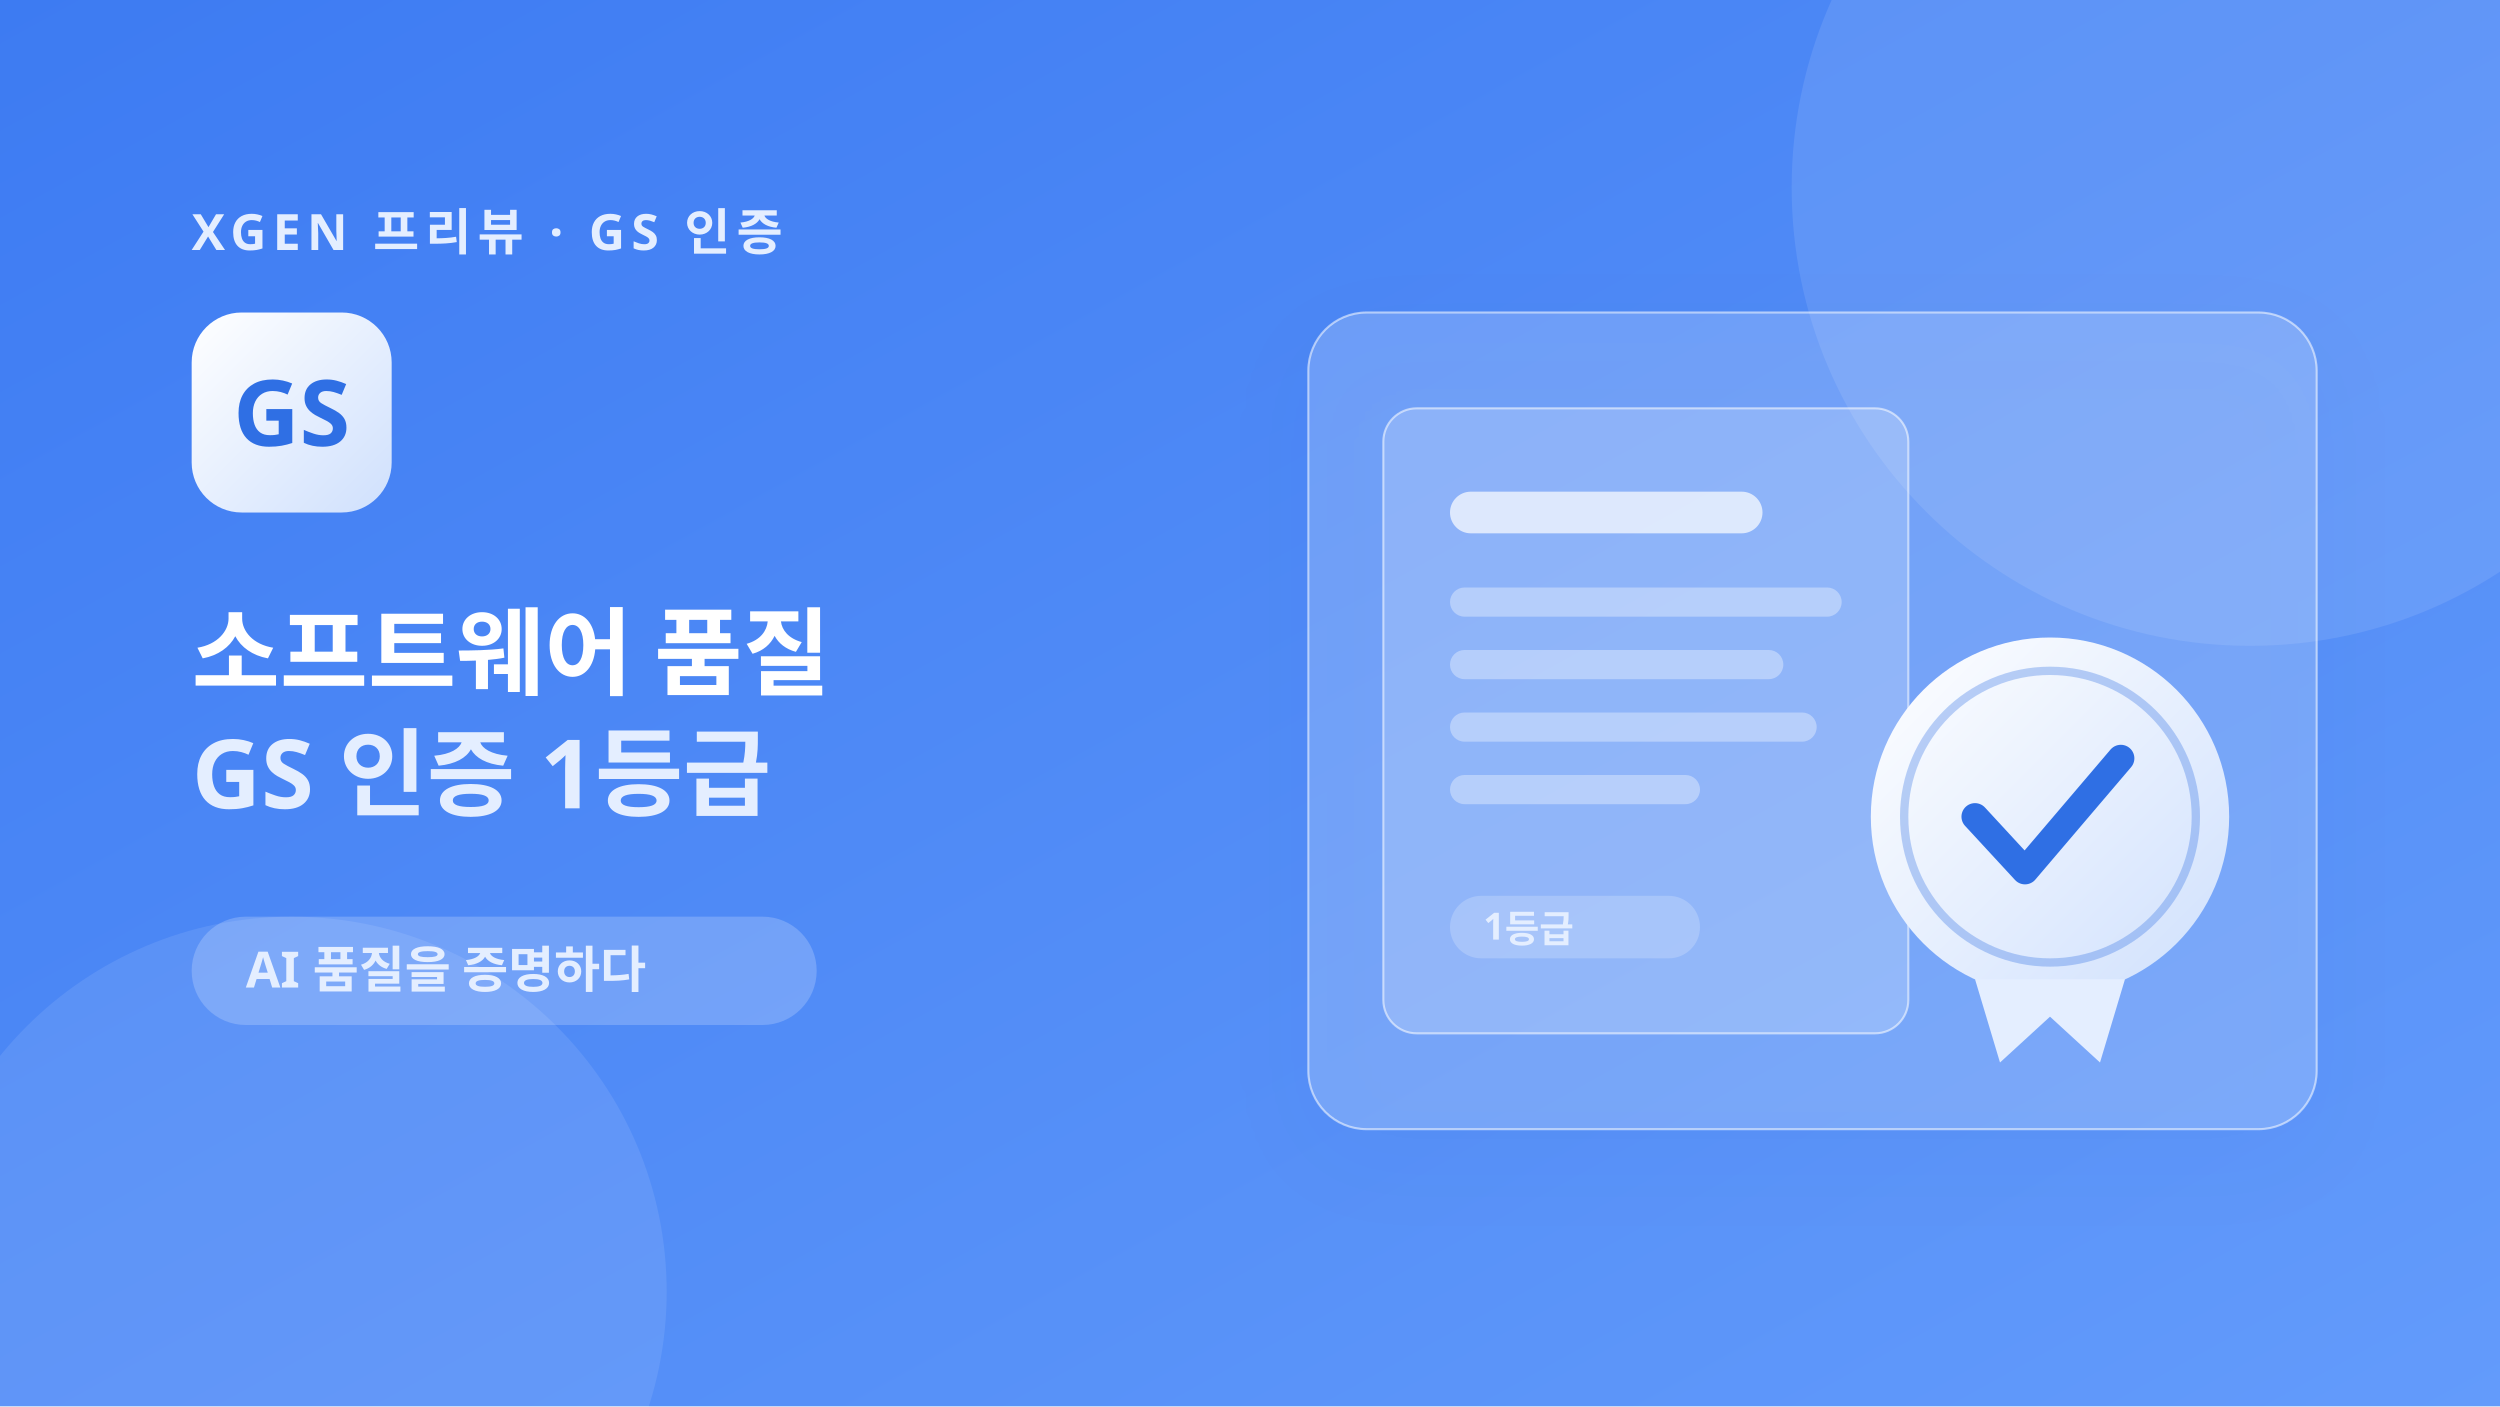
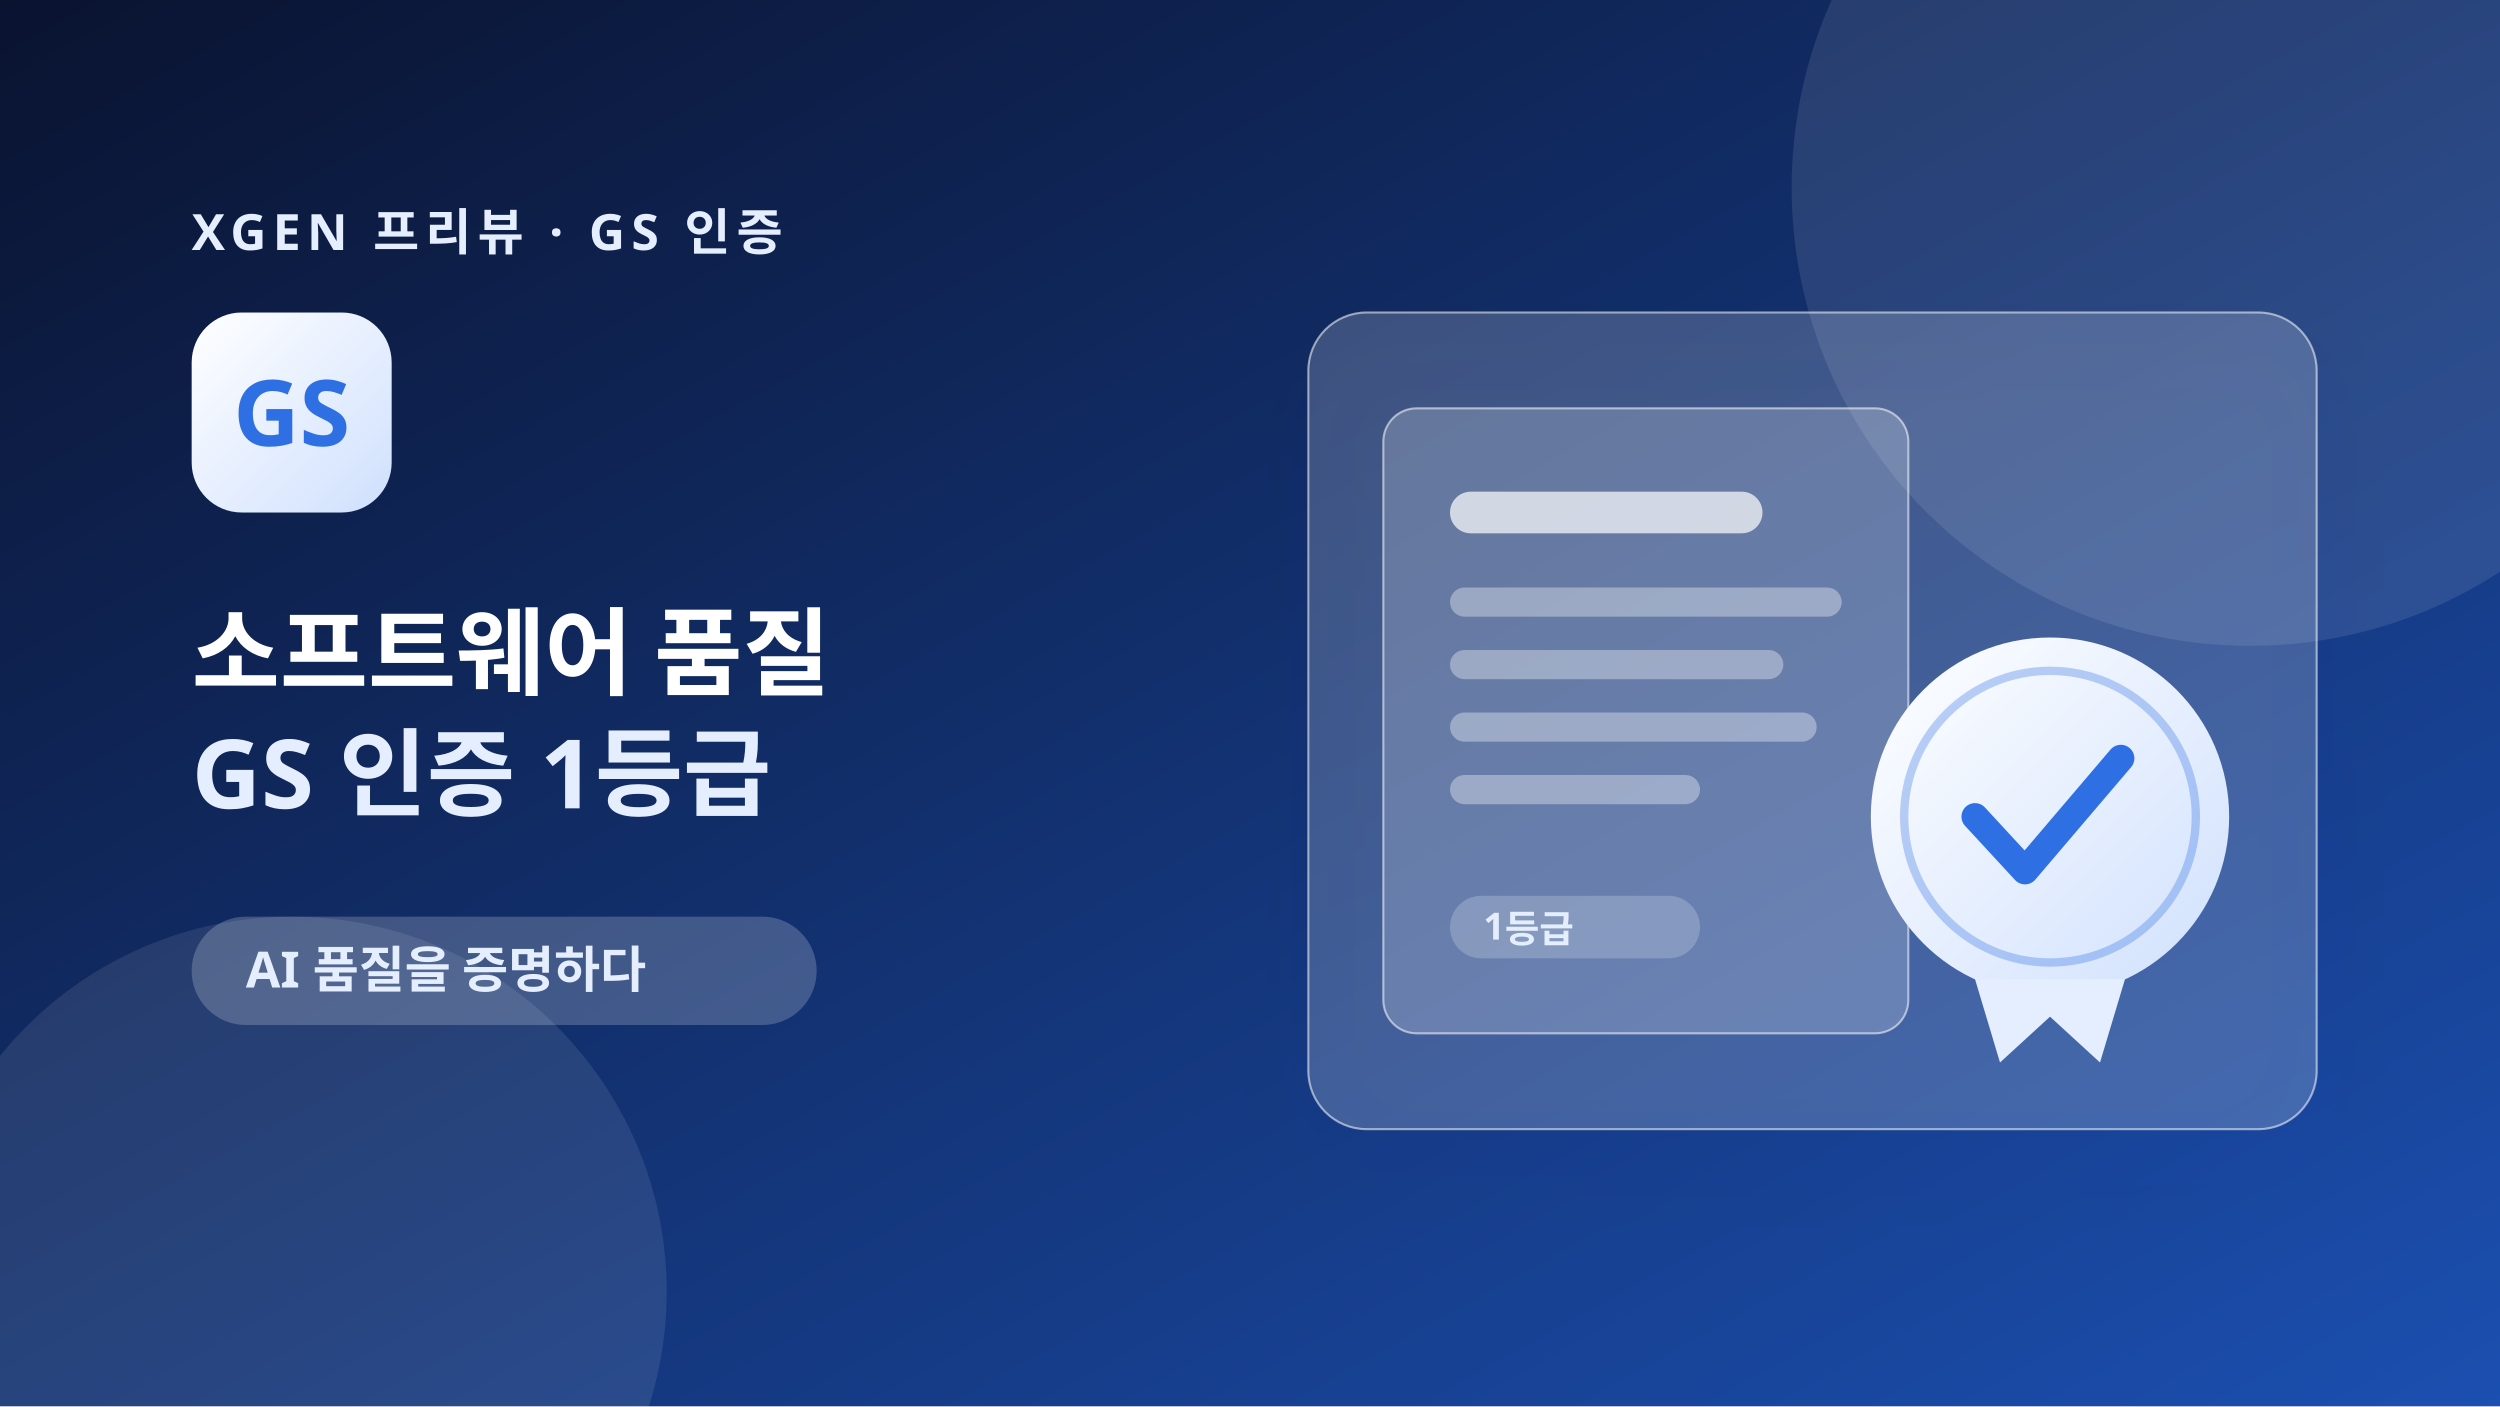
<svg xmlns="http://www.w3.org/2000/svg" viewBox="0 0 1200 675" role="img" aria-label="XGEN GS 인증 1등급 획득">
  <defs>
    <linearGradient id="bg" x1="0" y1="0" x2="1" y2="1">
-       <stop offset="0" stop-color="#3d7bf2" />
-       <stop offset="1" stop-color="#639bfb" />
+       <stop offset="0" stop-color="#0a1330" />
+       <stop offset="1" stop-color="#1b4fb0" />
    </linearGradient>
    <linearGradient id="badge" x1="0" y1="0" x2="1" y2="1">
      <stop offset="0" stop-color="#ffffff" />
      <stop offset="1" stop-color="#cfe0fd" />
    </linearGradient>
    <filter id="sh" x="-20%" y="-20%" width="140%" height="140%">
      <feDropShadow dx="0" dy="14" stdDeviation="22" flood-color="#1e3a8a" flood-opacity="0.14" />
    </filter>
  </defs>
  <rect width="1200" height="675" fill="url(#bg)" />
  <circle cx="1080" cy="90" r="220" fill="#ffffff" opacity="0.1" />
  <circle cx="140" cy="620" r="180" fill="#ffffff" opacity="0.09" />
  <text x="92" y="120" font-family="Pretendard,'Pretendard Variable','Malgun Gothic','Apple SD Gothic Neo','Noto Sans KR',sans-serif" font-size="24" font-weight="700" letter-spacing="3" fill="#e4eeff">XGEN 프리뷰 · GS 인증</text>
  <rect x="92" y="150" width="96" height="96" rx="24" fill="url(#badge)" />
  <text x="140" y="214" text-anchor="middle" font-family="Pretendard,'Pretendard Variable','Malgun Gothic','Apple SD Gothic Neo','Noto Sans KR',sans-serif" font-size="44" font-weight="800" fill="#2f6fe4">GS</text>
  <text x="92" y="330" font-family="Pretendard,'Pretendard Variable','Malgun Gothic','Apple SD Gothic Neo','Noto Sans KR',sans-serif" font-size="46" font-weight="800" fill="#ffffff">소프트웨어 품질</text>
  <text x="92" y="388" font-family="Pretendard,'Pretendard Variable','Malgun Gothic','Apple SD Gothic Neo','Noto Sans KR',sans-serif" font-size="46" font-weight="800" fill="#e4eeff">GS 인증 1등급</text>
  <rect x="92" y="440" width="300" height="52" rx="26" fill="#ffffff33" />
  <text x="118" y="474" font-family="Pretendard,'Pretendard Variable','Malgun Gothic','Apple SD Gothic Neo','Noto Sans KR',sans-serif" font-size="24" font-weight="700" fill="#e4eeff">AI 품질을 증명하다</text>
  <g filter="url(#sh)">
    <rect x="628" y="150" width="484" height="392" rx="28" fill="#ffffff2e" stroke="#ffffff8c" />
  </g>
  <rect x="664" y="196" width="252" height="300" rx="16" fill="#ffffff33" stroke="#ffffff8c" />
  <rect x="696" y="236" width="150" height="20" rx="10" fill="#ffffffb3" />
  <rect x="696" y="282" width="188" height="14" rx="7" fill="#ffffff59" />
  <rect x="696" y="312" width="160" height="14" rx="7" fill="#ffffff59" />
  <rect x="696" y="342" width="176" height="14" rx="7" fill="#ffffff59" />
  <rect x="696" y="372" width="120" height="14" rx="7" fill="#ffffff59" />
  <rect x="696" y="430" width="120" height="30" rx="15" fill="#ffffff33" />
  <text x="712" y="451" font-family="Pretendard,'Pretendard Variable','Malgun Gothic','Apple SD Gothic Neo','Noto Sans KR',sans-serif" font-size="18" font-weight="700" fill="#e4eeff">1등급</text>
  <circle cx="984" cy="392" r="86" fill="url(#badge)" />
  <circle cx="984" cy="392" r="70" fill="none" stroke="#2f6fe4" stroke-width="4" opacity="0.32" />
  <path d="M948 392 l24 26 46 -54" fill="none" stroke="#2f6fe4" stroke-width="13" stroke-linecap="round" stroke-linejoin="round" />
  <path d="M948 470 l12 40 24 -22 24 22 12 -40 z" fill="#e4eeff" />
</svg>
